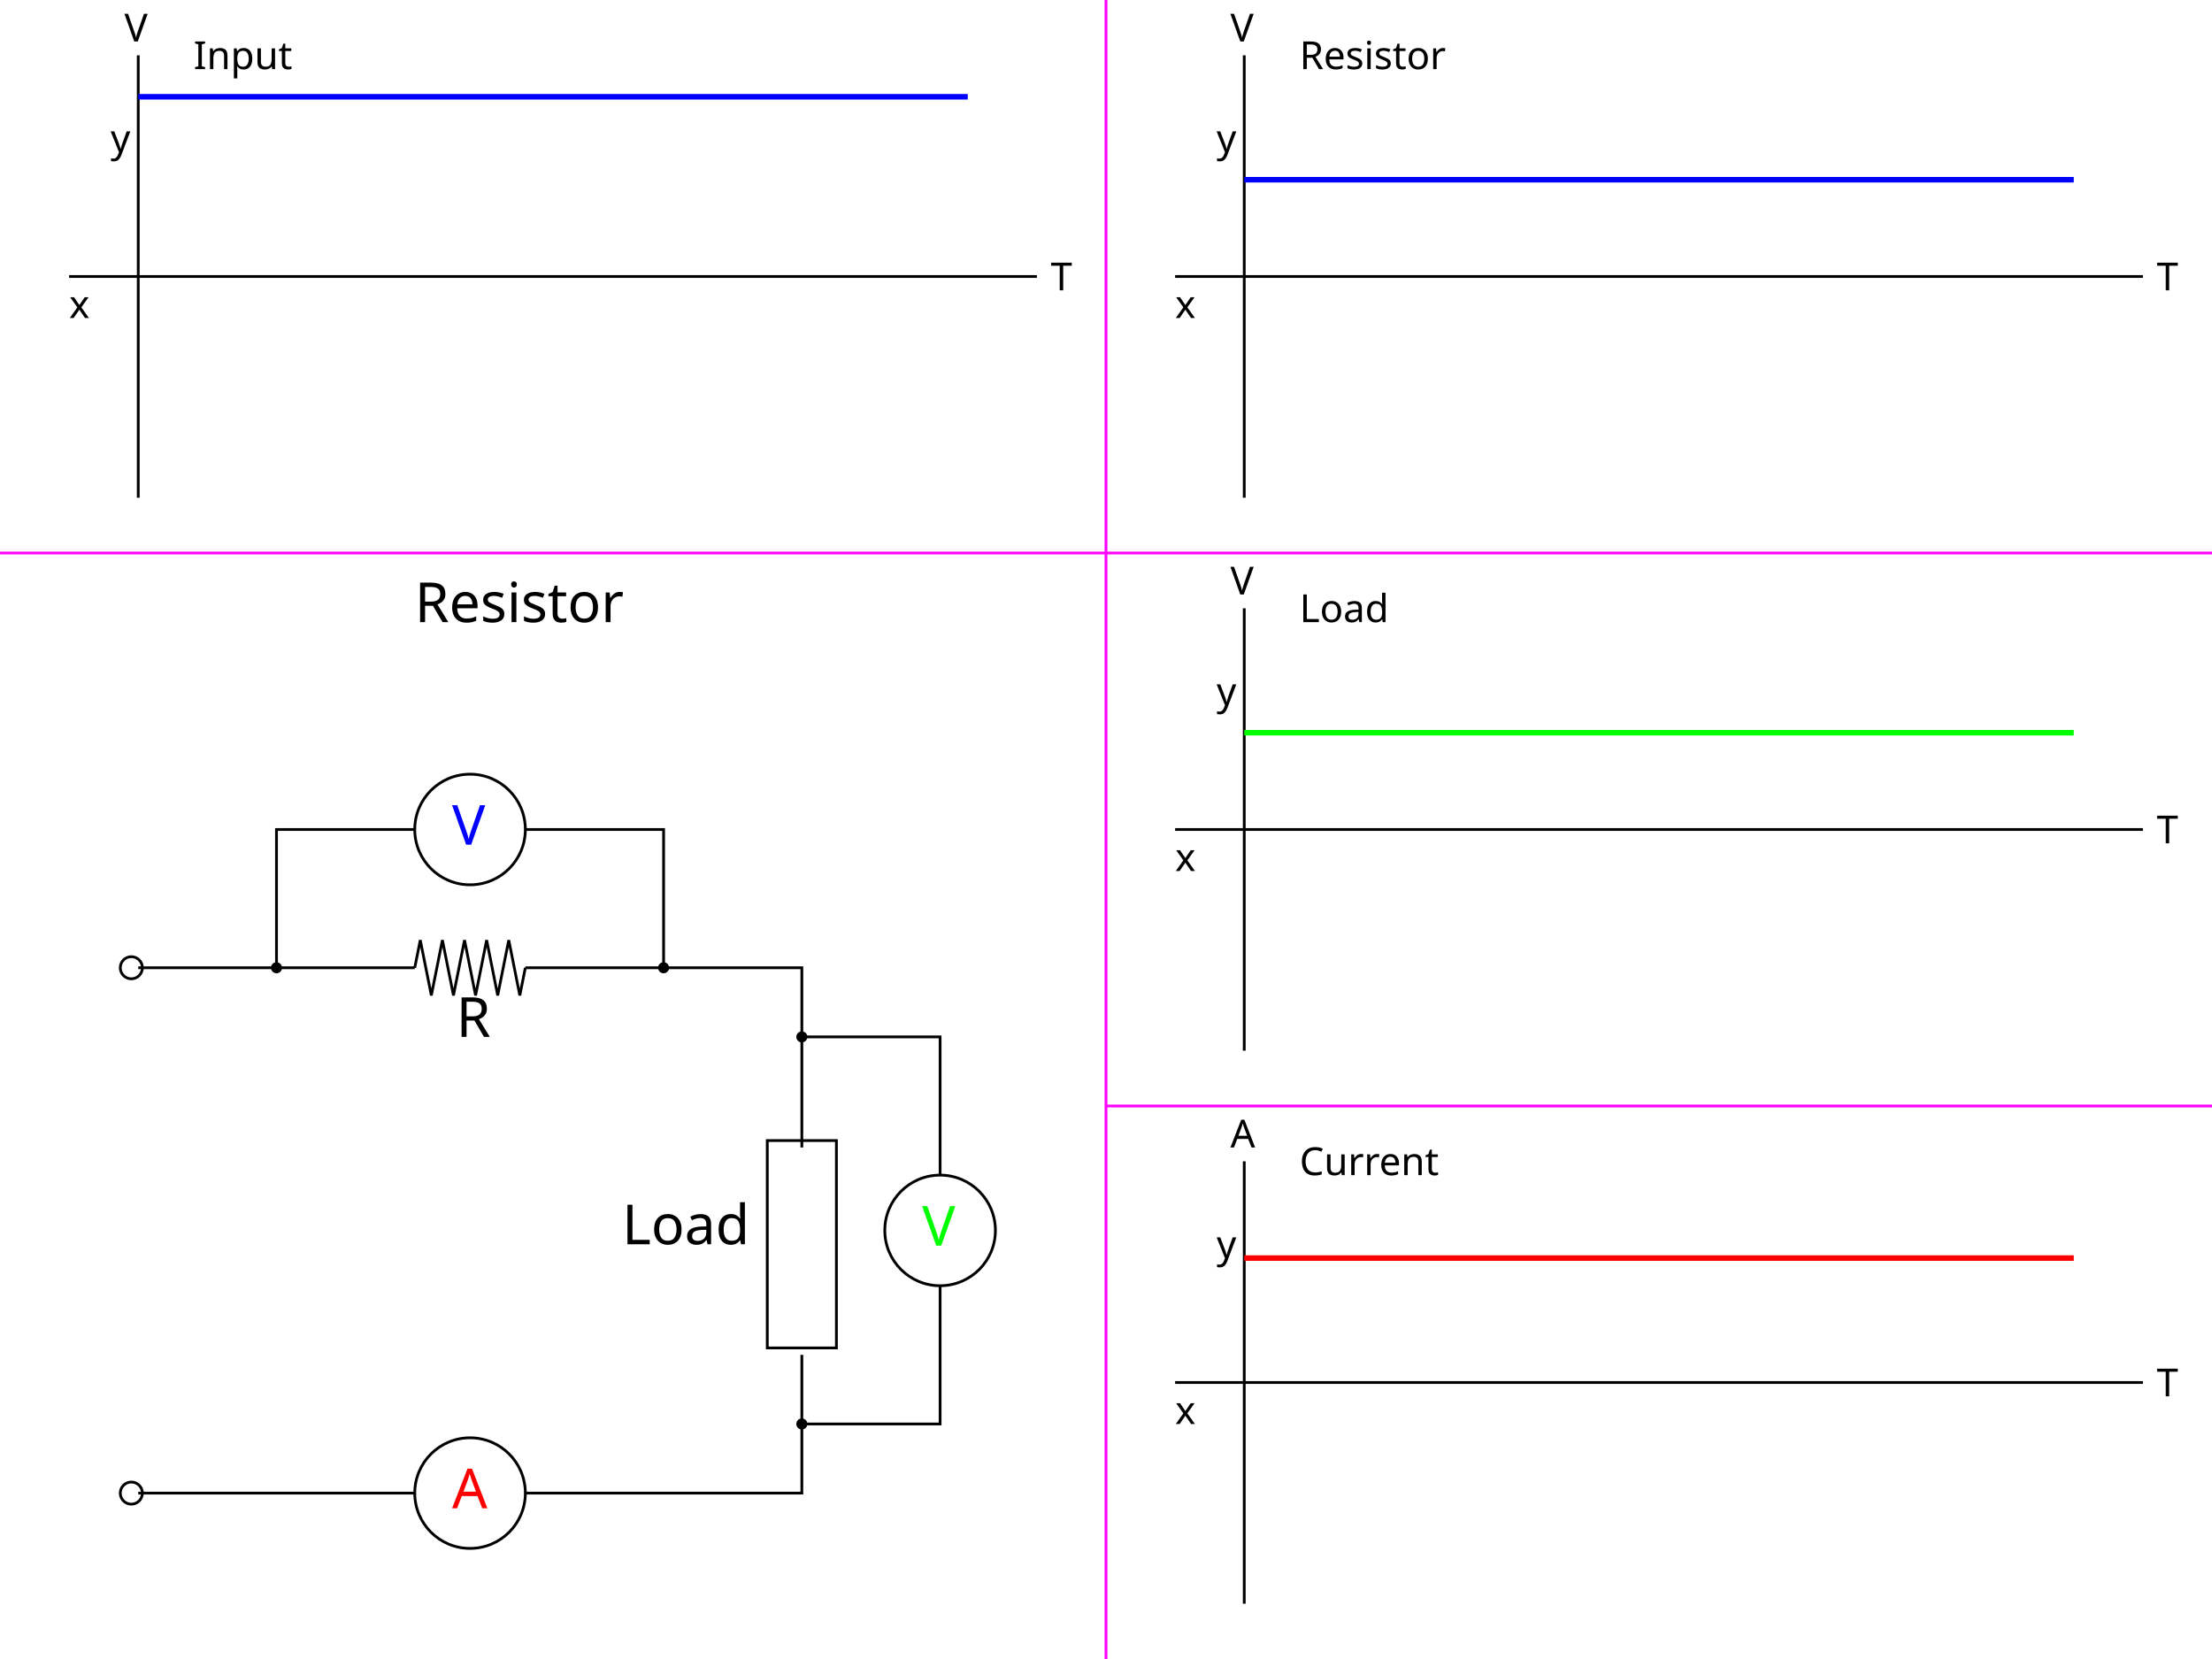
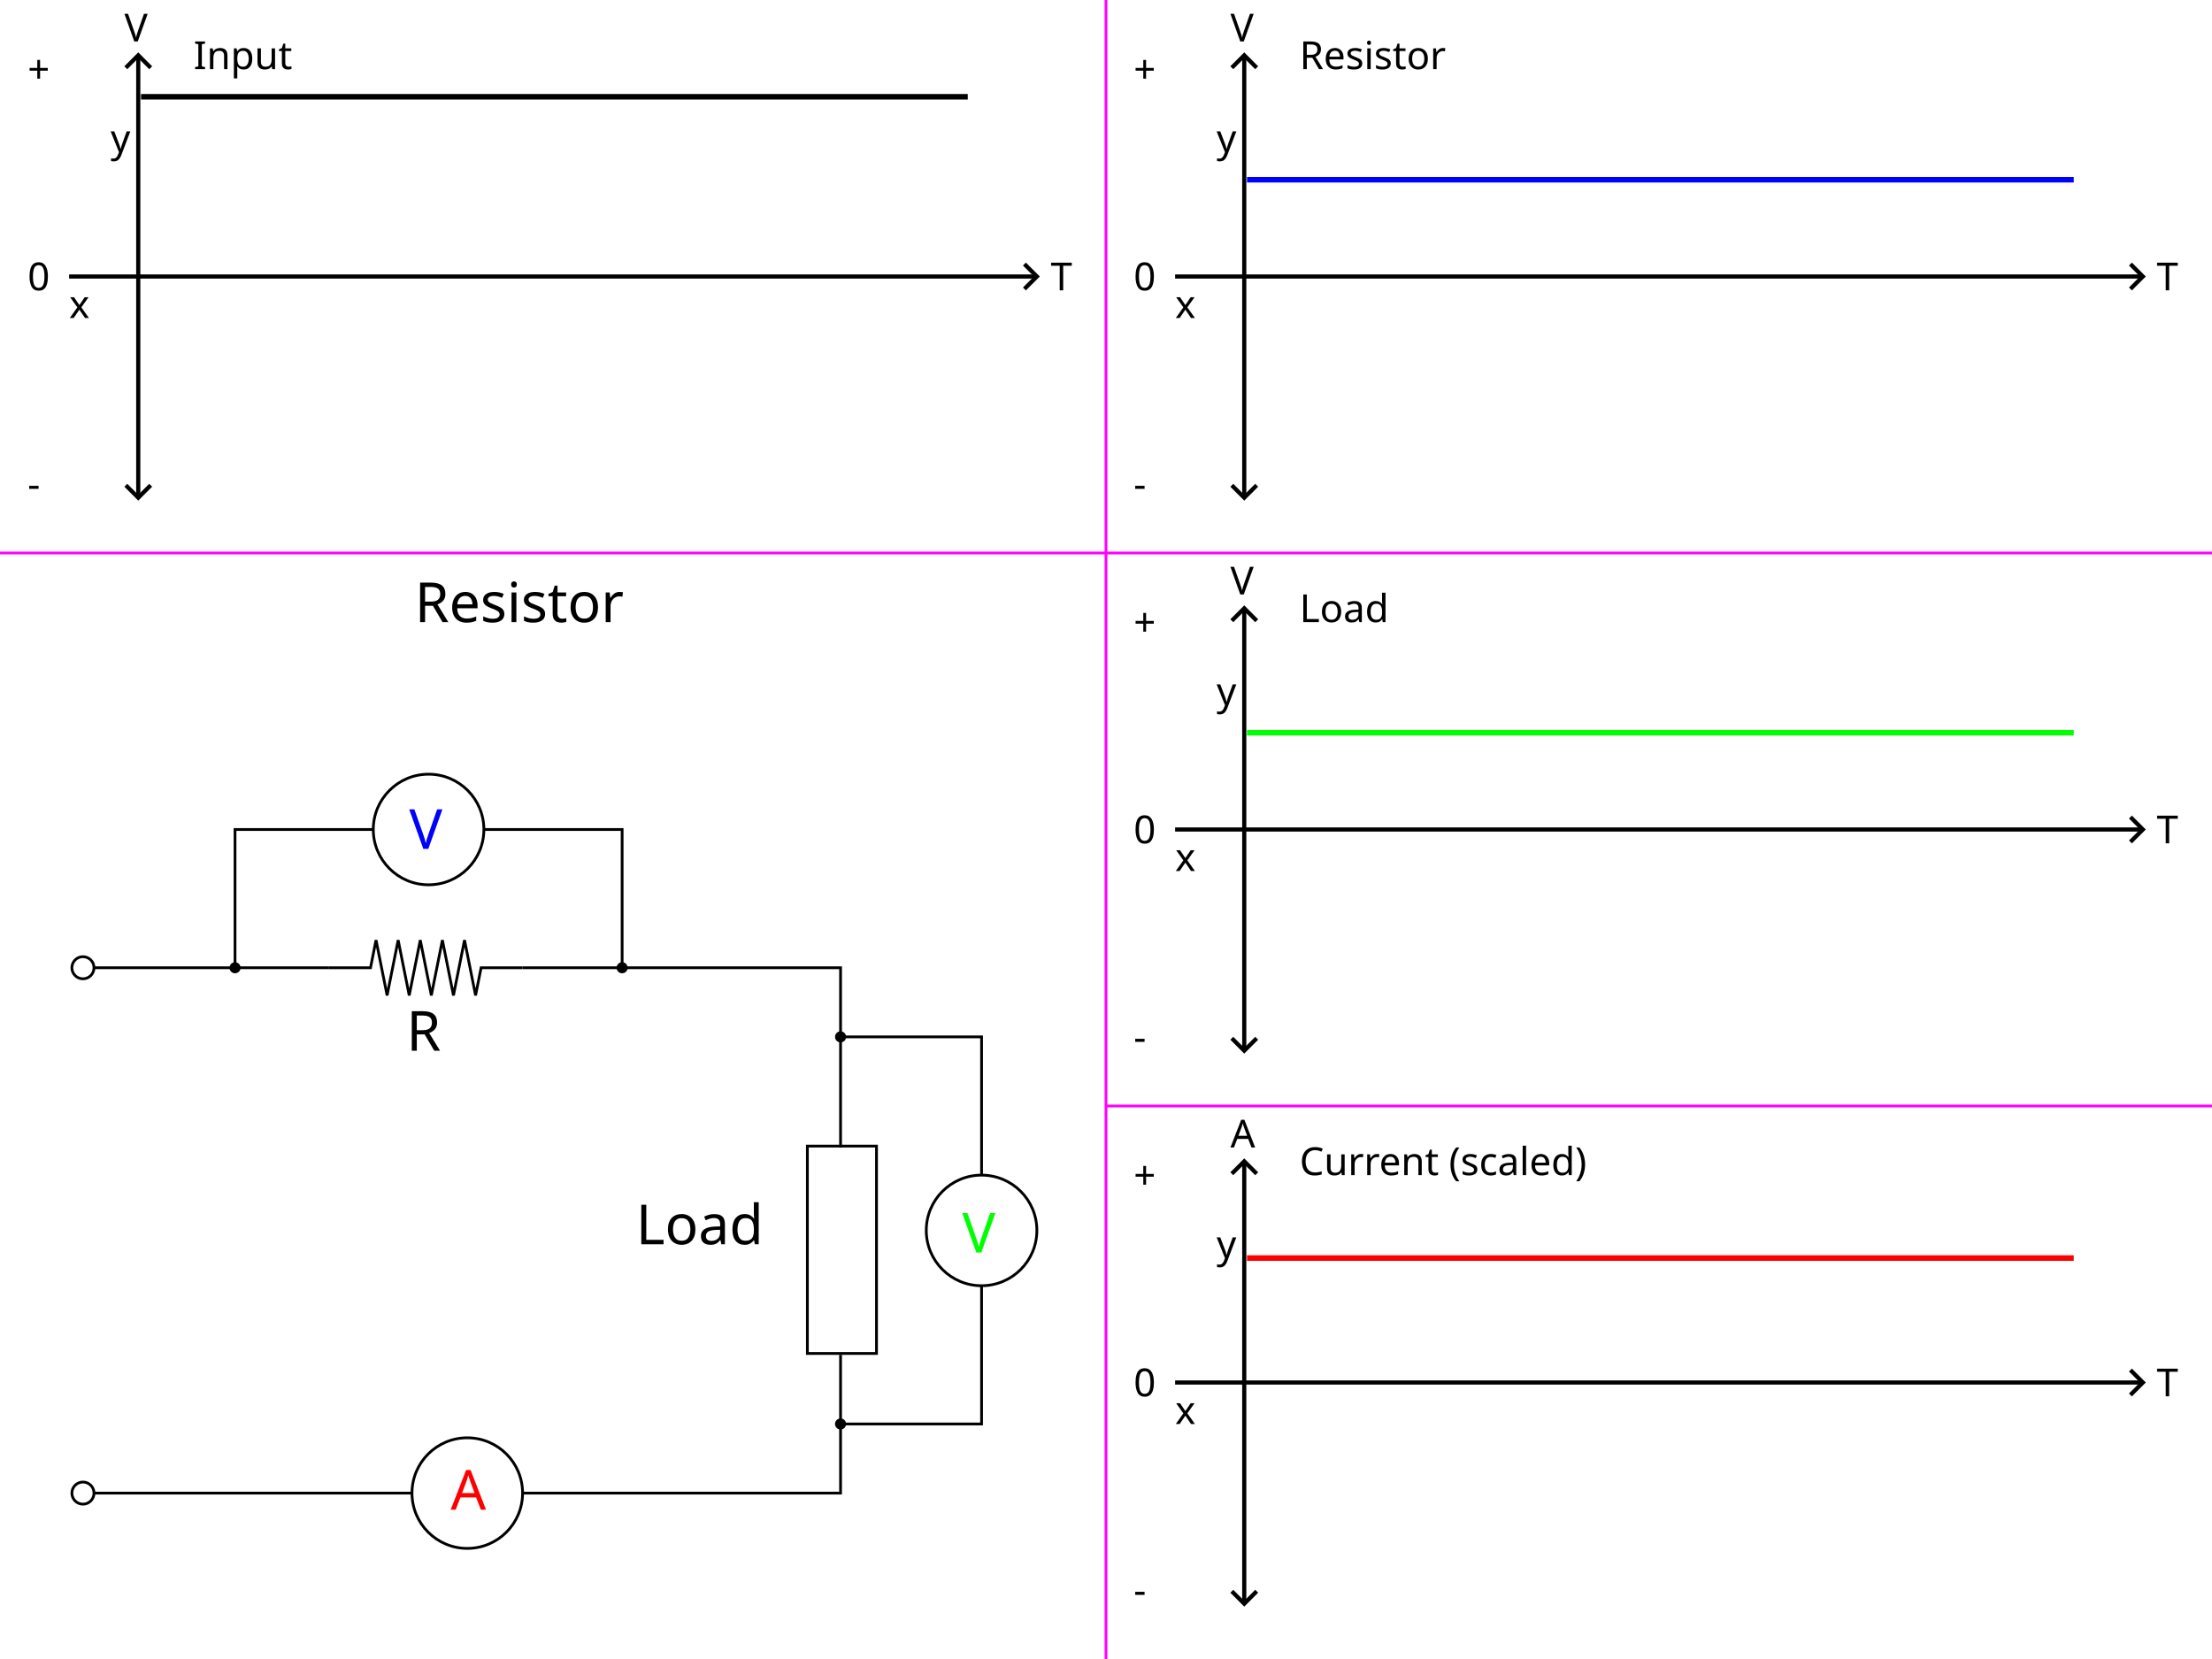
- <svg xmlns="http://www.w3.org/2000/svg" id="svg1" version="1.1" viewBox="0 0 800 600" preserveAspectRatio="xMidYMid" fill-rule="evenodd" width="800" height="600">
+ <svg xmlns="http://www.w3.org/2000/svg" xmlns:xlink="http://www.w3.org/1999/xlink" id="svg1" version="1.1" viewBox="0 0 800 600" width="800" height="600" preserveAspectRatio="xMidYMid" fill-rule="evenodd">
+   <defs>
+     <marker id="arrow_head" style="overflow:visible" viewBox="0 0 4 6" markerWidth="4" markerHeight="6" refX="left" refY="center" orient="auto-start-reverse" preserveAspectRatio="xMidYMid">
+       <path style="fill:none;stroke:context-stroke;stroke-width:1;stroke-linecap:butt" d="M -3,-3 L 0,0 L -3,3" id="path5759">
+             </path>
+     </marker>
+     <circle id="big_contact" cx="0" cy="0" r="4" style="fill:none;fill-opacity:1;stroke:#000000;stroke-width:1;stroke-opacity:1">
+         </circle>
+     <circle id="small_contact" cx="0" cy="0" r="2" style="fill:#000000;">
+         </circle>
+     <circle id="meter" cx="0" cy="0" r="20" style="fill:none;fill-opacity:1;stroke:#000000;stroke-width:1;stroke-opacity:1">
+         </circle>
+     <g id="coordinate_system">
+       <path id="axis_x_line" d="M 25,100 H 375" style="fill:none;fill-opacity:1;stroke:#000000;stroke-width:1.5;stroke-opacity:1;marker-end:url(#arrow_head)">
+             </path>
+       <path id="axis_y_line" d="M 50,20 V 180" style="fill:none;fill-opacity:1;stroke:#000000;stroke-width:1.5;stroke-opacity:1;marker-end:url(#arrow_head);marker-start:url(#arrow_head)">
+             </path>
+       <text id="axis_x_text" x="25" y="115" font-family="Ubuntu" font-size="14" font-weight="norm" fill="#000000">
+         <tspan>x</tspan>
+       </text>
+       <text id="axis_y_text" x="40" y="55" font-family="Ubuntu" font-size="14" font-weight="norm" fill="#000000">
+         <tspan>y</tspan>
+       </text>
+       <text id="axis_x_unit" x="380" y="105" font-family="Ubuntu" font-size="14" font-weight="norm" fill="#000000">
+         <tspan>T</tspan>
+       </text>
+       <text id="zero_value" x="10" y="105" font-family="Ubuntu" font-size="14" font-weight="norm" fill="#000000">
+         <tspan>0</tspan>
+       </text>
+       <text id="plus_value" x="10" y="30" font-family="Ubuntu" font-size="14" font-weight="norm" fill="#000000">
+         <tspan>+</tspan>
+       </text>
+       <text id="minus_value" x="10" y="180" font-family="Ubuntu" font-size="14" font-weight="norm" fill="#000000">
+         <tspan>-</tspan>
+       </text>
+     </g>
+     <path id="reference_wave" d="m 1 0                c 30 -70, 50 -70, 80 0                s 50 70, 80 0                s 50 -70, 80 0                s 50 70, 80 0" style="fill:none;fill-opacity:1;stroke:#000000;stroke-width:1;stroke-opacity:1;stroke-dasharray:3, 3">
+         </path>
+     <g id="circuit_elements">
+       <text id="load_text" x="200" y="200" font-family="Ubuntu" font-size="20" font-weight="norm" fill="#000000">
+         <tspan>Load</tspan>
+       </text>
+       <rect id="load" x="262" y="164.5" width="25" height="75" style="fill:none;fill-opacity:1;stroke:#000000;stroke-width:1;stroke-opacity:1">
+             </rect>
+       <path id="conductors" d="M 4,100 h 85 m 70,0 h 115 v 65                    m 0,75 v 50 h -115 m -40,0 h -115                    M 55,100 v -50 h 50 m 40,0 h 50 v 50                    M 275,125 h 50 v 50 m 0,40 v 50 h -50" style="fill:none;fill-opacity:1;stroke:#000000;stroke-width:1;stroke-opacity:1">
+             </path>
+       <g id="contact_points">
+         <use xlink:href="#big_contact" x="0" y="100" />
+         <use xlink:href="#big_contact" x="0" y="290" />
+         <use xlink:href="#small_contact" x="55" y="100" />
+         <use xlink:href="#small_contact" x="195" y="100" />
+         <use xlink:href="#small_contact" x="274" y="125" />
+         <use xlink:href="#small_contact" x="274" y="265" />
+       </g>
+       <g id="meters">
+         <use xlink:href="#meter" x="125" y="50" />
+         <use xlink:href="#meter" x="325" y="195" />
+         <use xlink:href="#meter" x="139" y="290" />
+         <text id="voltmeter1_letter" x="118" y="57" font-family="Ubuntu" font-size="20" font-weight="norm" fill="#0000ff">
+           <tspan>V</tspan>
+         </text>
+         <text id="voltmeter2_letter" x="318" y="203" font-family="Ubuntu" font-size="20" font-weight="norm" fill="#00ff00">
+           <tspan>V</tspan>
+         </text>
+         <text id="ampermeter_letter" x="133" y="296" font-family="Ubuntu" font-size="20" font-weight="norm" fill="#ff0000">
+           <tspan>A</tspan>
+         </text>
+       </g>
+     </g>
+   </defs>
  <g id="page1">
    <g id="layer1" style="display:inline">
      <rect id="white_background" x="0" y="0" width="800" height="600" fill="white">
            </rect>
      <path id="horiz guide 1" d="M 0,200 H 800" style="fill:none;fill-opacity:1;stroke:#ff00ff;stroke-width:1;stroke-opacity:1">
            </path>
      <path id="horiz guide 2" d="M 400,400 H 800" style="fill:none;fill-opacity:1;stroke:#ff00ff;stroke-width:1;stroke-opacity:1">
            </path>
      <path id="vert guide 1" d="M 400,0 V 600" style="fill:none;fill-opacity:1;stroke:#ff00ff;stroke-width:1;stroke-opacity:1">
            </path>
    </g>
    <g id="layer2" style="display:inline">
-       <g id="axis_x">
-         <path id="axis_x_line" d="M 25,100 H 375" style="fill:none;fill-opacity:1;stroke:#000000;stroke-width:1;stroke-opacity:1">
-                 </path>
-         <text id="axis_x_text" x="25" y="115" font-family="Ubuntu" font-size="14" font-weight="norm" fill="#000000">
-           <tspan>x</tspan>
-         </text>
-         <text id="axis_x_unit" x="380" y="105" font-family="Ubuntu" font-size="14" font-weight="norm" fill="#000000">
-           <tspan>T</tspan>
-         </text>
-       </g>
-       <g id="axis_y">
-         <path id="axis_y_line" d="M 50,20 V 180" style="fill:none;fill-opacity:1;stroke:#000000;stroke-width:1;stroke-opacity:1">
-                 </path>
-         <text id="axis_y_text" x="40" y="55" font-family="Ubuntu" font-size="14" font-weight="norm" fill="#000000">
-           <tspan>y</tspan>
-         </text>
-         <text id="axis_y_unit" x="45" y="15" font-family="Ubuntu" font-size="14" font-weight="norm" fill="#000000">
-           <tspan>V</tspan>
-         </text>
-       </g>
+       <use xlink:href="#coordinate_system" x="0" y="0" />
+       <text id="axis_y_unit" x="45" y="15" font-family="Ubuntu" font-size="14" font-weight="norm" fill="#000000">
+         <tspan>V</tspan>
+       </text>
    </g>
    <g id="layer3" style="display:inline">
-       <g id="axis_x">
-         <path id="axis_x_line" d="M 425,100 H 775" style="fill:none;fill-opacity:1;stroke:#000000;stroke-width:1;stroke-opacity:1">
-                 </path>
-         <text id="axis_x_text" x="425" y="115" font-family="Ubuntu" font-size="14" font-weight="norm" fill="#000000">
-           <tspan>x</tspan>
-         </text>
-         <text id="axis_x_unit" x="780" y="105" font-family="Ubuntu" font-size="14" font-weight="norm" fill="#000000">
-           <tspan>T</tspan>
-         </text>
-       </g>
-       <g id="axis_y">
-         <path id="axis_y_line" d="M 450,20 V 180" style="fill:none;fill-opacity:1;stroke:#000000;stroke-width:1;stroke-opacity:1">
-                 </path>
-         <text id="axis_y_text" x="440" y="55" font-family="Ubuntu" font-size="14" font-weight="norm" fill="#000000">
-           <tspan>y</tspan>
-         </text>
-         <text id="axis_y_unit" x="445" y="15" font-family="Ubuntu" font-size="14" font-weight="norm" fill="#000000">
-           <tspan>V</tspan>
-         </text>
-       </g>
+       <use xlink:href="#coordinate_system" x="400" y="0" />
+       <text id="axis_y_unit" x="445" y="15" font-family="Ubuntu" font-size="14" font-weight="norm" fill="#000000">
+         <tspan>V</tspan>
+       </text>
    </g>
    <g id="layer4" style="display:inline">
-       <g id="axis_x">
-         <path id="axis_x_line" d="M 425,300 H 775" style="fill:none;fill-opacity:1;stroke:#000000;stroke-width:1;stroke-opacity:1">
-                 </path>
-         <text id="axis_x_text" x="425" y="315" font-family="Ubuntu" font-size="14" font-weight="norm" fill="#000000">
-           <tspan>x</tspan>
-         </text>
-         <text id="axis_x_unit" x="780" y="305" font-family="Ubuntu" font-size="14" font-weight="norm" fill="#000000">
-           <tspan>T</tspan>
-         </text>
-       </g>
-       <g id="axis_y">
-         <path id="axis_y_line" d="M 450,220 V 380" style="fill:none;fill-opacity:1;stroke:#000000;stroke-width:1;stroke-opacity:1">
-                 </path>
-         <text id="axis_y_text" x="440" y="255" font-family="Ubuntu" font-size="14" font-weight="norm" fill="#000000">
-           <tspan>y</tspan>
-         </text>
-         <text id="axis_y_unit" x="445" y="215" font-family="Ubuntu" font-size="14" font-weight="norm" fill="#000000">
-           <tspan>V</tspan>
-         </text>
-       </g>
+       <use xlink:href="#coordinate_system" x="400" y="200" />
+       <text id="axis_y_unit" x="445" y="215" font-family="Ubuntu" font-size="14" font-weight="norm" fill="#000000">
+         <tspan>V</tspan>
+       </text>
    </g>
    <g id="layer5" style="display:inline">
-       <g id="axis_x">
-         <path id="axis_x_line" d="M 425,500 H 775" style="fill:none;fill-opacity:1;stroke:#000000;stroke-width:1;stroke-opacity:1">
-                 </path>
-         <text id="axis_x_text" x="425" y="515" font-family="Ubuntu" font-size="14" font-weight="norm" fill="#000000">
-           <tspan>x</tspan>
-         </text>
-         <text id="axis_x_unit" x="780" y="505" font-family="Ubuntu" font-size="14" font-weight="norm" fill="#000000">
-           <tspan>T</tspan>
-         </text>
-       </g>
-       <g id="axis_y">
-         <path id="axis_y_line" d="M 450,420 V 580" style="fill:none;fill-opacity:1;stroke:#000000;stroke-width:1;stroke-opacity:1">
-                 </path>
-         <text id="axis_y_text" x="440" y="455" font-family="Ubuntu" font-size="14" font-weight="norm" fill="#000000">
-           <tspan>y</tspan>
-         </text>
-         <text id="axis_y_unit" x="445" y="415" font-family="Ubuntu" font-size="14" font-weight="norm" fill="#000000">
-           <tspan>A</tspan>
-         </text>
-       </g>
+       <use xlink:href="#coordinate_system" x="400" y="400" />
+       <text id="axis_y_unit" x="445" y="415" font-family="Ubuntu" font-size="14" font-weight="norm" fill="#000000">
+         <tspan>A</tspan>
+       </text>
    </g>
    <g id="layer6" style="display:inline">
      <text id="voltage_text" x="70" y="25" font-family="Ubuntu" font-size="14" font-weight="norm" fill="#000000">
        <tspan>Input</tspan>
      </text>
-       <path id="voltage_line" d="M 50,35 H 350" style="fill:none;fill-opacity:1;stroke:#0000ff;stroke-width:2;stroke-opacity:1">
+       <path id="voltage_wave" d="M 51,35 H 350" style="fill:none;fill-opacity:1;stroke:#000000;stroke-width:2;stroke-opacity:1">
            </path>
    </g>
    <g id="layer7" style="display:inline">
      <text id="voltage_text" x="470" y="25" font-family="Ubuntu" font-size="14" font-weight="norm" fill="#000000">
        <tspan>Resistor</tspan>
      </text>
-       <path id="voltage_line" d="M 450,65 H 750" style="fill:none;fill-opacity:1;stroke:#0000ff;stroke-width:2;stroke-opacity:1">
+       <path id="voltage_wave" d="M 451,65 H 750" style="fill:none;fill-opacity:1;stroke:#0000ff;stroke-width:2;stroke-opacity:1">
            </path>
    </g>
    <g id="layer8" style="display:inline">
      <text id="voltage_text" x="470" y="225" font-family="Ubuntu" font-size="14" font-weight="norm" fill="#000000">
        <tspan>Load</tspan>
      </text>
-       <path id="voltage_line" d="M 450,265 H 750" style="fill:none;fill-opacity:1;stroke:#00ff00;stroke-width:2;stroke-opacity:1">
+       <path id="voltage_wave" d="M 451,265 H 750" style="fill:none;fill-opacity:1;stroke:#00ff00;stroke-width:2;stroke-opacity:1">
            </path>
    </g>
    <g id="layer9" style="display:inline">
-       <text id="voltage_text" x="470" y="425" font-family="Ubuntu" font-size="14" font-weight="norm" fill="#000000">
-         <tspan>Current</tspan>
+       <text id="current_text" x="470" y="425" font-family="Ubuntu" font-size="14" font-weight="norm" fill="#000000">
+         <tspan>Current (scaled)</tspan>
      </text>
-       <path id="current" d="M 450,455 H 750" style="fill:none;fill-opacity:1;stroke:#ff0000;stroke-width:2;stroke-opacity:1">
+       <path id="current_wave" d="M 451,455 H 750" style="fill:none;fill-opacity:1;stroke:#ff0000;stroke-width:2;stroke-opacity:1">
            </path>
    </g>
    <g id="layer10" style="display:inline">
+       <use xlink:href="#circuit_elements" x="30" y="250" />
      <text id="circuit_text" x="150" y="225" font-family="Ubuntu" font-size="20" font-weight="norm" fill="#000000">
        <tspan>Resistor</tspan>
      </text>
-       <g id="circuit_elements">
-         <path id="symbol" d="M 150,350                        l 2,-10 l 4,20 l 4,-20 l 4,20                        l 4,-20 l 4,20 l 4,-20 l 4,20                        l 4,-20 l 4,20 l 2,-10" style="fill:none;fill-opacity:1;stroke:#000000;stroke-width:1;stroke-opacity:1">
-                 </path>
-         <text id="symbol_text" x="165" y="375" font-family="Ubuntu" font-size="20" font-weight="norm" fill="#000000">
-           <tspan>R</tspan>
-         </text>
-         <rect id="load" x="277.5" y="412.5" width="25" height="75" style="fill:none;fill-opacity:1;stroke:#000000;stroke-width:1;stroke-opacity:1">
-                 </rect>
-         <text id="load_text" x="225" y="450" font-family="Ubuntu" font-size="20" font-weight="norm" fill="#000000">
-           <tspan>Load</tspan>
-         </text>
-         <path id="lines" d="M 50,350                        h 100 m 40,0 h 100 v 65 m 0,75                        v 50 h -100 m -40,0 h -100                        M 100,350                        v -50 h 50 m 40,0 h 50 v 50                        M 290,375                        h 50 v 50 m 0,40 v 50 h -50" style="fill:none;fill-opacity:1;stroke:#000000;stroke-width:1;stroke-opacity:1">
-                 </path>
-         <g id="points">
-           <circle cx="47.5" cy="350" r="4" style="fill:none;fill-opacity:1;stroke:#000000;stroke-width:1;stroke-opacity:1">
-                     </circle>
-           <circle cx="47.5" cy="540" r="4" style="fill:none;fill-opacity:1;stroke:#000000;stroke-width:1;stroke-opacity:1">
-                     </circle>
-           <circle cx="100" cy="350" r="2" style="fill:#000000;">
-                     </circle>
-           <circle cx="240" cy="350" r="2" style="fill:#000000;">
-                     </circle>
-           <circle cx="290" cy="375" r="2" style="fill:#000000;">
-                     </circle>
-           <circle cx="290" cy="515" r="2" style="fill:#000000;">
-                     </circle>
-         </g>
-         <g id="meters">
-           <circle id="voltmeter1" cx="170" cy="300" r="20" style="fill:none;fill-opacity:1;stroke:#000000;stroke-width:1;stroke-opacity:1">
-                     </circle>
-           <circle id="voltmeter2" cx="340" cy="445" r="20" style="fill:none;fill-opacity:1;stroke:#000000;stroke-width:1;stroke-opacity:1">
-                     </circle>
-           <circle id="ampermeter" cx="170" cy="540" r="20" style="fill:none;fill-opacity:1;stroke:#000000;stroke-width:1;stroke-opacity:1">
-                     </circle>
-           <text id="voltmeter1_text" x="163.5" y="305.5" font-family="Ubuntu" font-size="20" font-weight="norm" fill="#0000ff">
-             <tspan>V</tspan>
-           </text>
-           <text id="voltmeter2_text" x="333.5" y="450.5" font-family="Ubuntu" font-size="20" font-weight="norm" fill="#00ff00">
-             <tspan>V</tspan>
-           </text>
-           <text id="ampermeter_text" x="163.5" y="545.5" font-family="Ubuntu" font-size="20" font-weight="norm" fill="#ff0000">
-             <tspan>A</tspan>
-           </text>
-         </g>
-       </g>
+       <path id="symbol" d="M 119,350 h 15                    l 2,-10 l 4,20 l 4,-20 l 4,20                    l 4,-20 l 4,20 l 4,-20 l 4,20                    l 4,-20 l 4,20 l 2,-10 h 15" style="fill:none;fill-opacity:1;stroke:#000000;stroke-width:1;stroke-opacity:1">
+             </path>
+       <text id="symbol_letter" x="147" y="380" font-family="Ubuntu" font-size="20" font-weight="norm" fill="#000000">
+         <tspan>R</tspan>
+       </text>
    </g>
  </g>
</svg>
